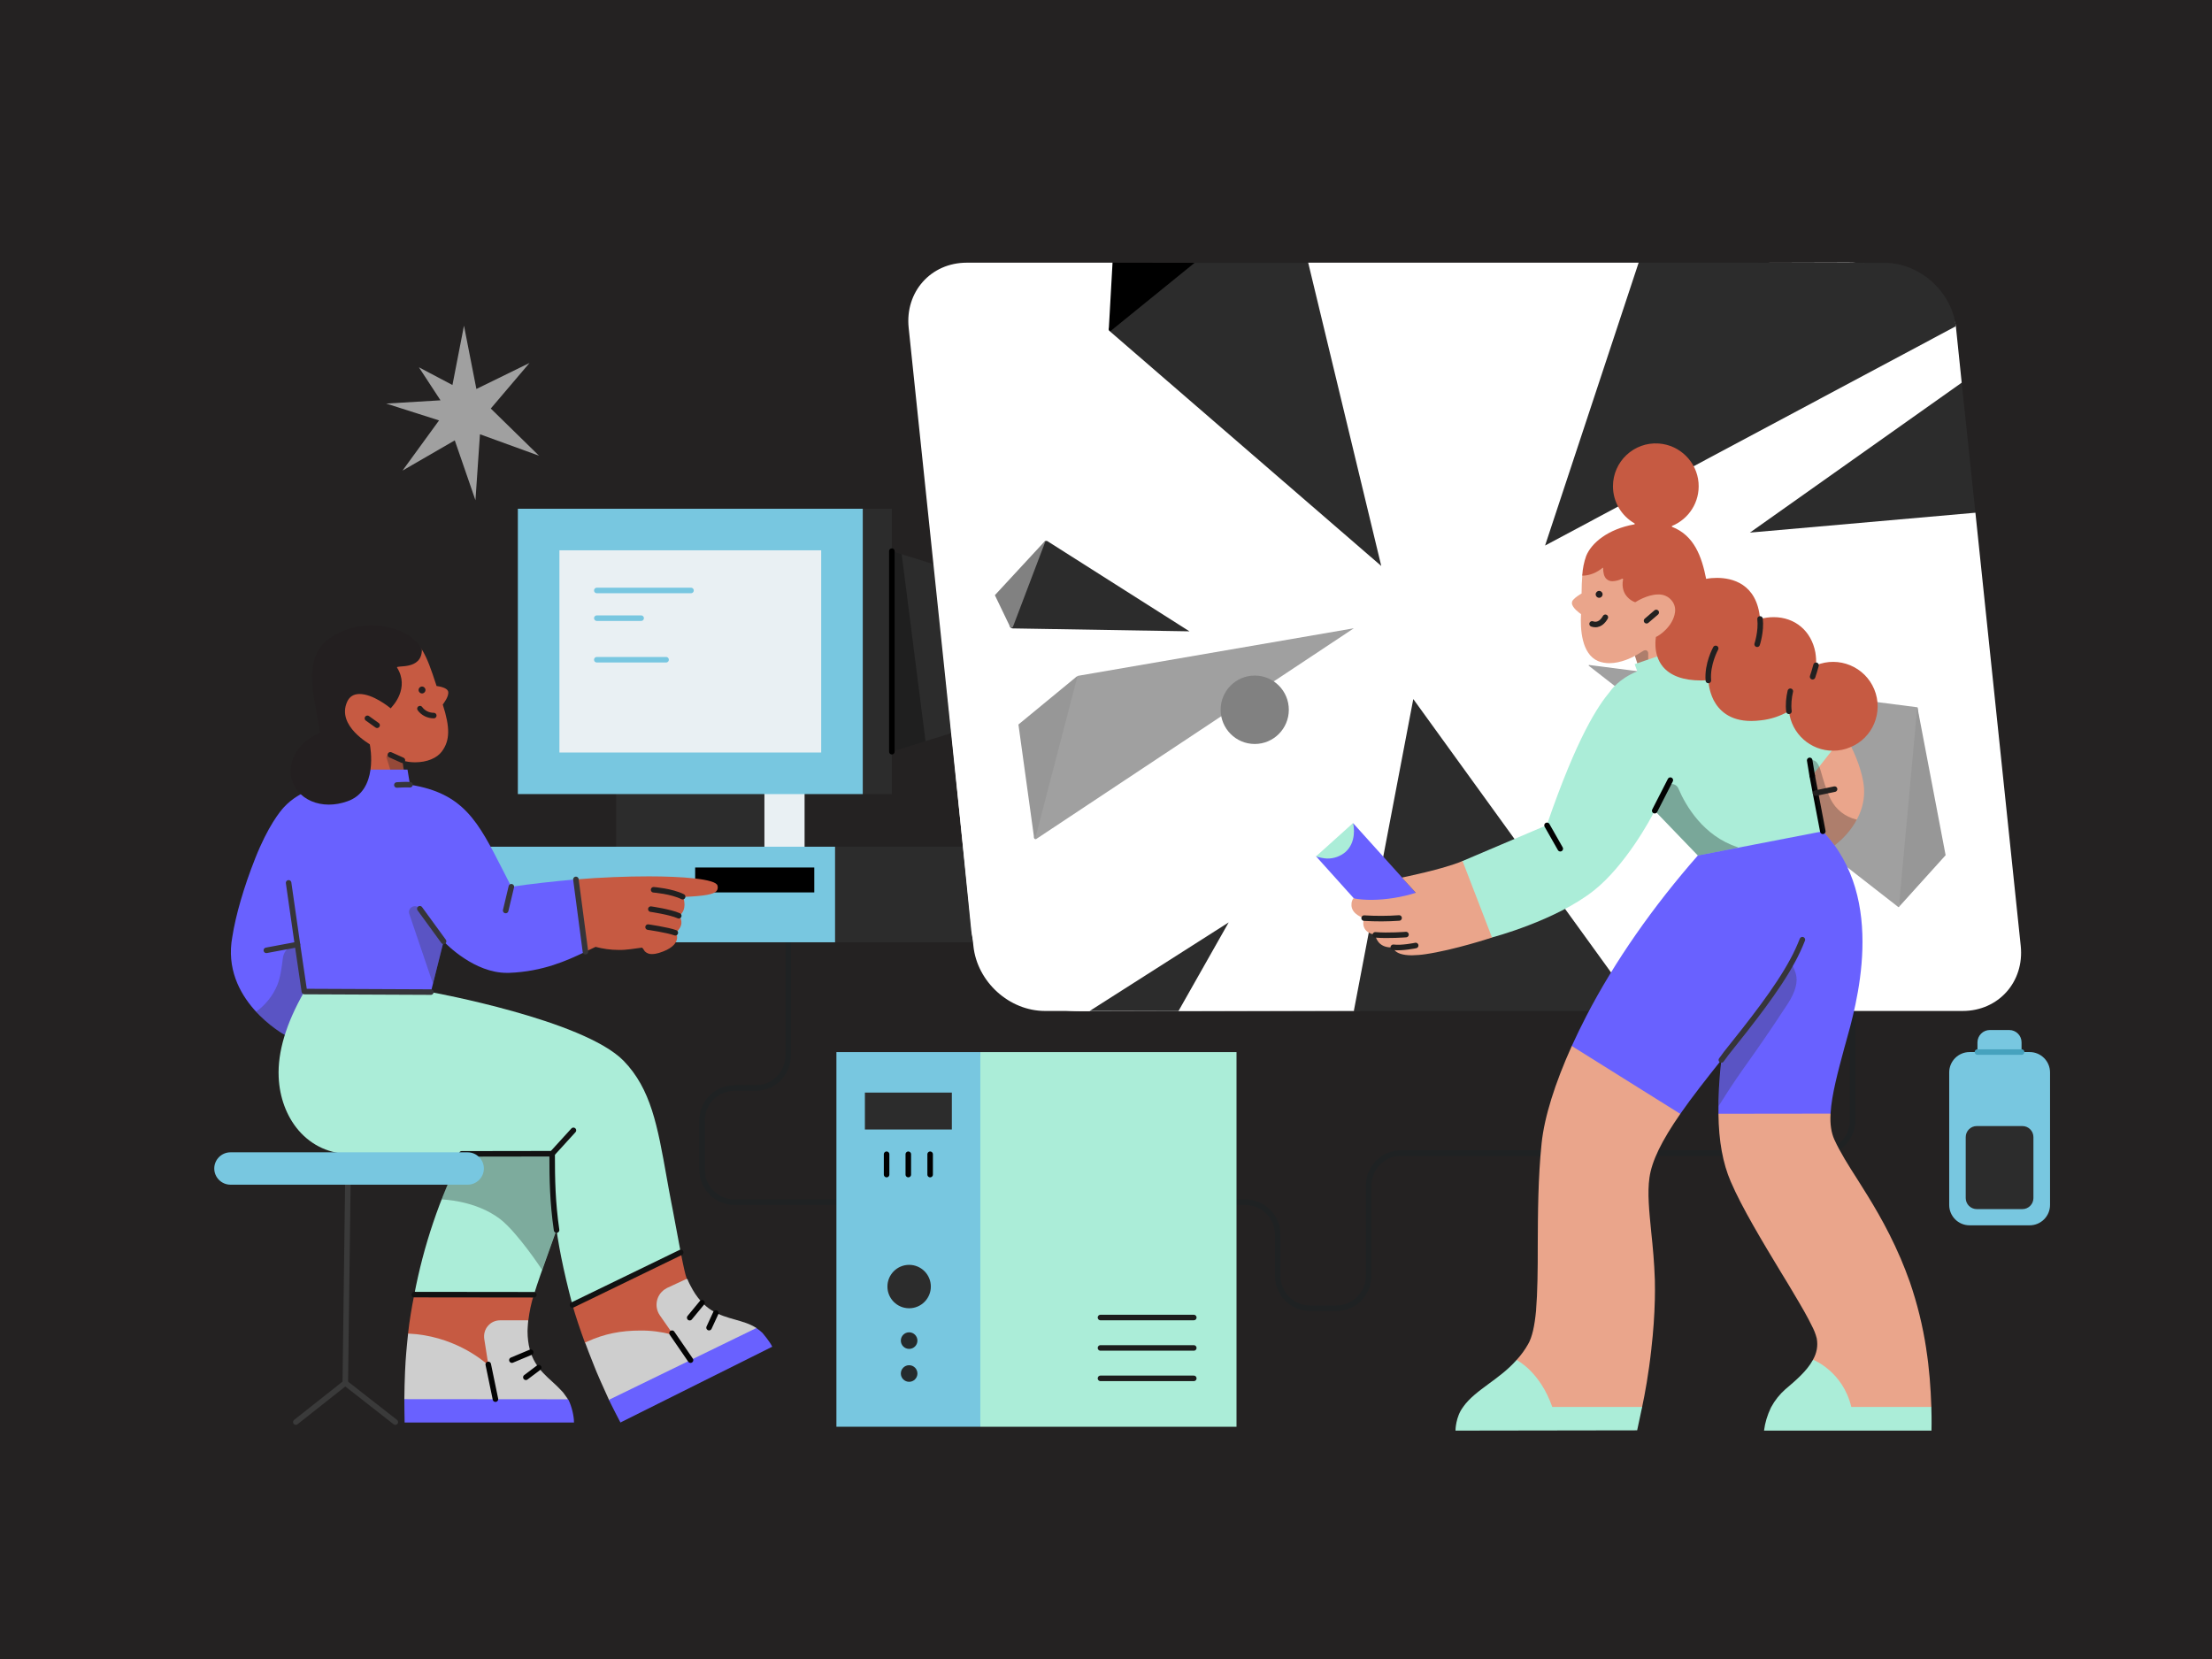
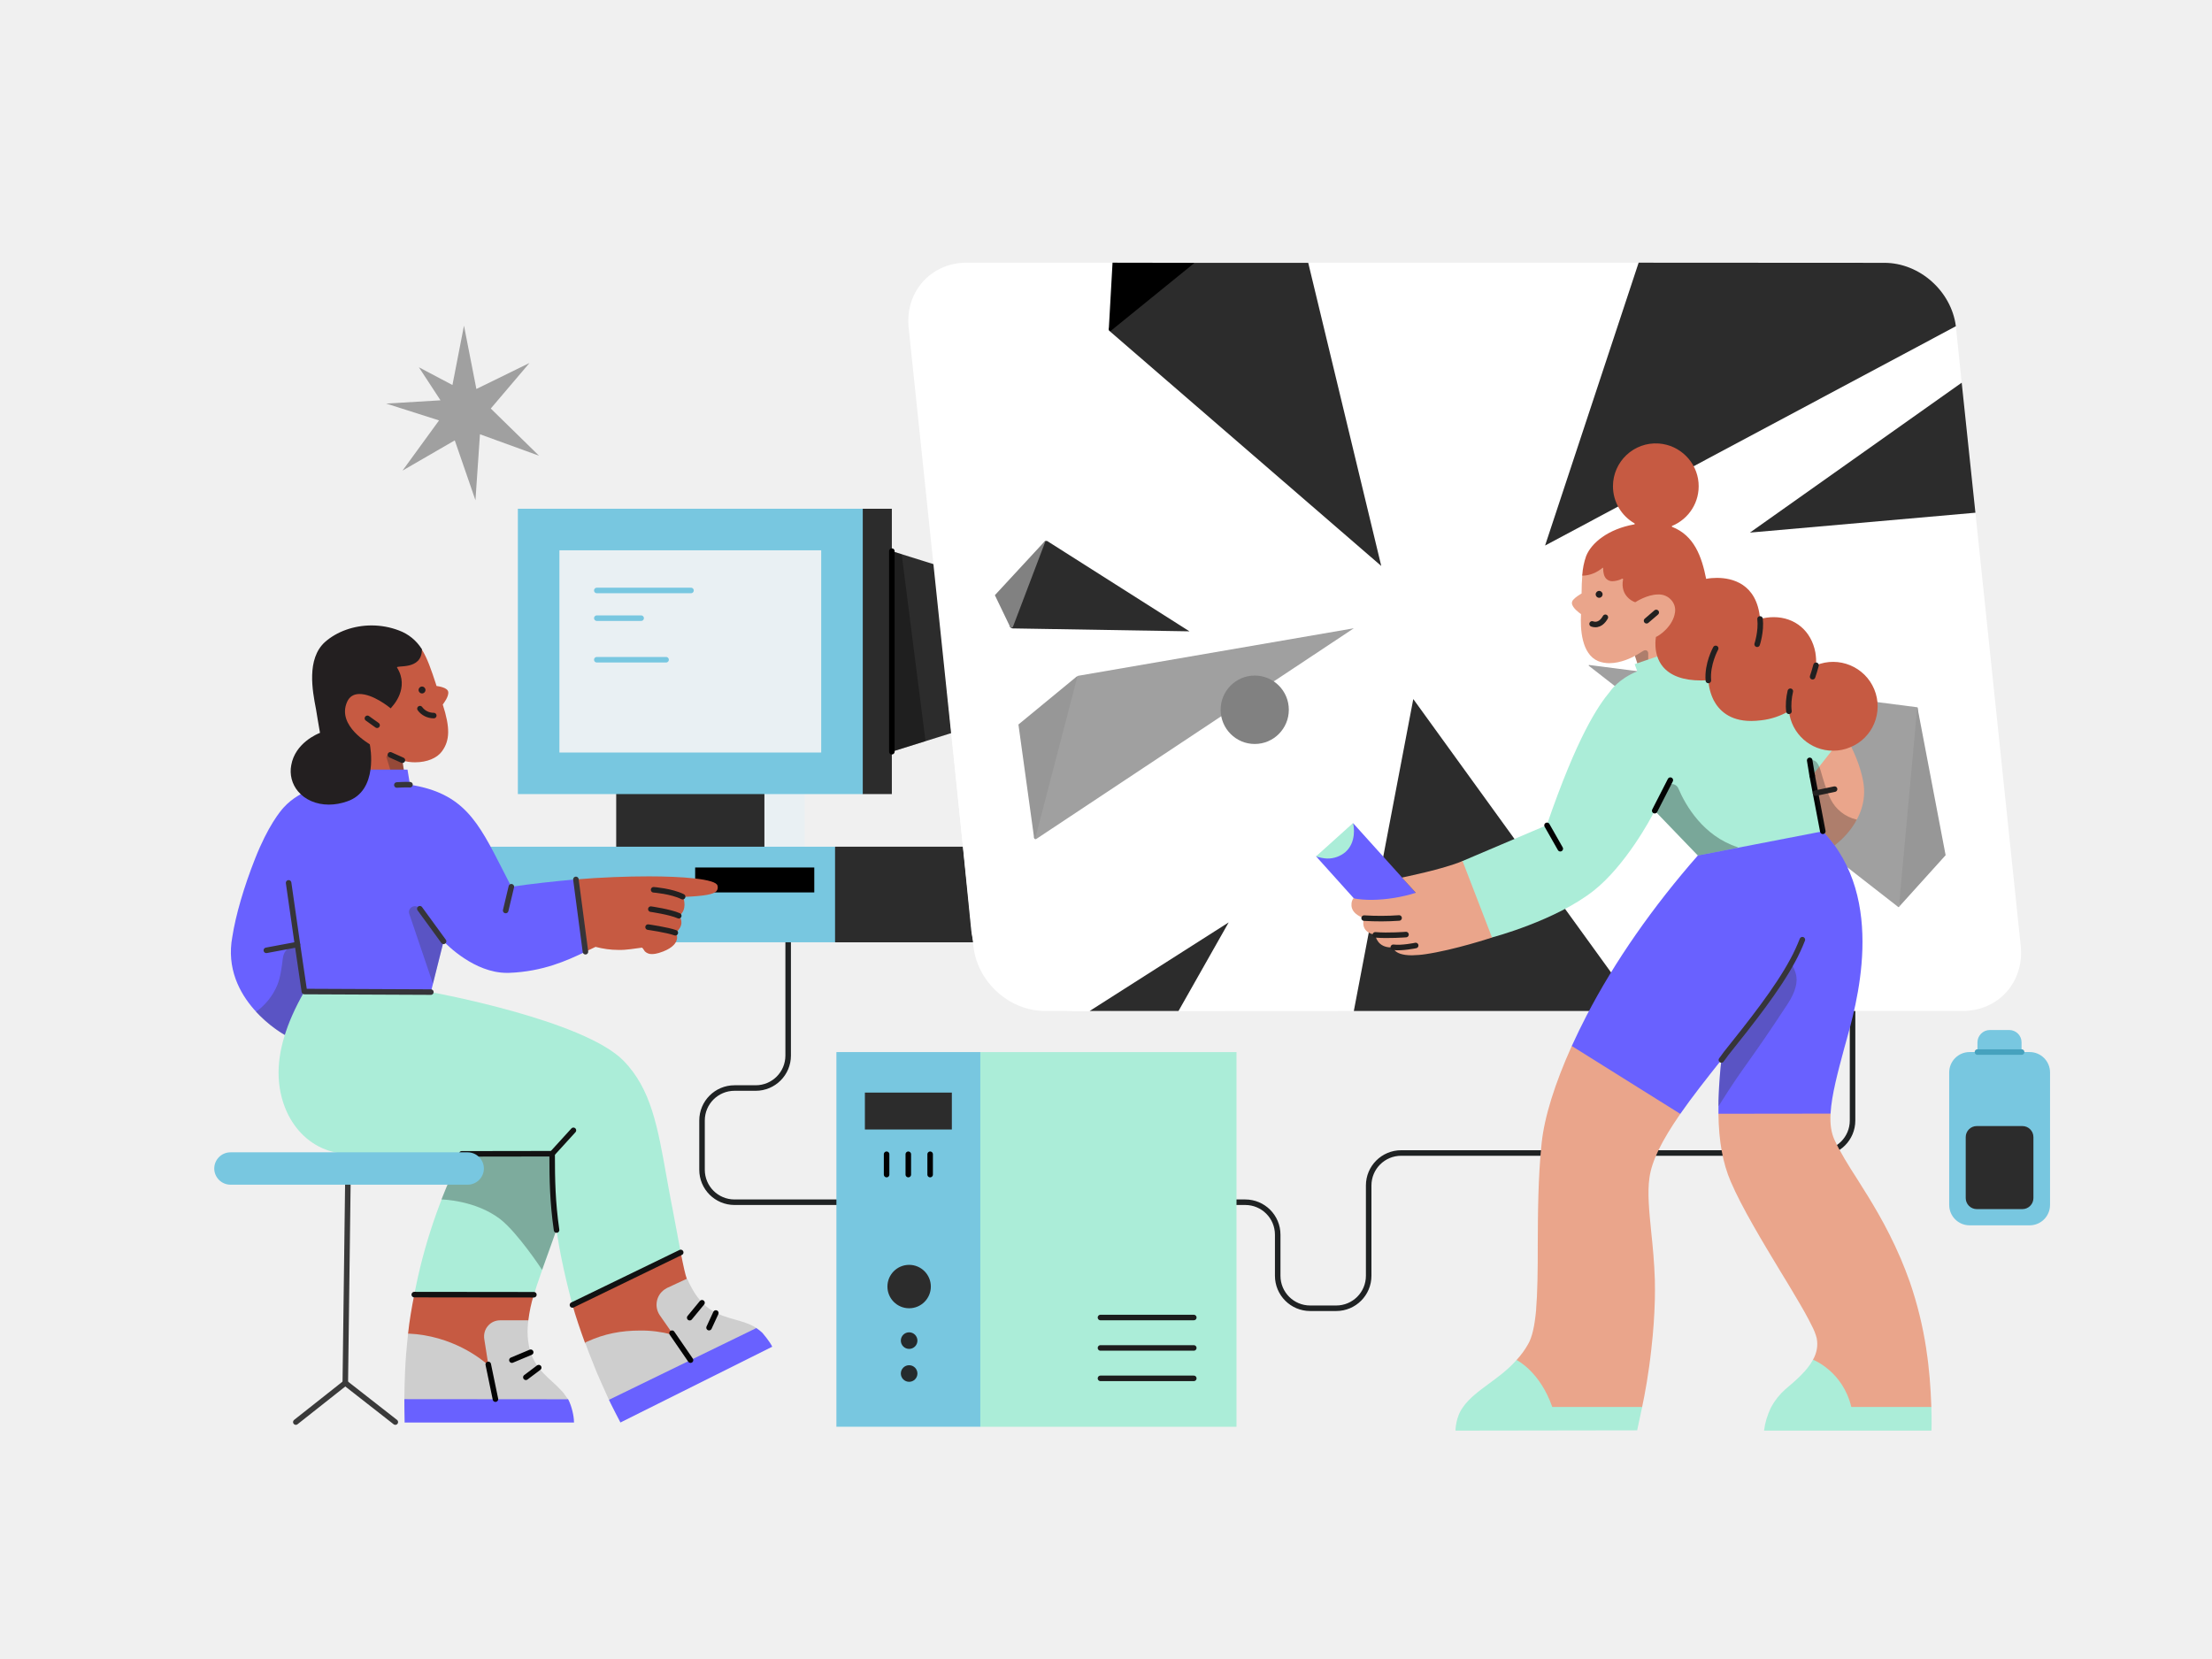
<svg xmlns="http://www.w3.org/2000/svg" height="1200" width="1600" version="1.1" xmlnsXlink="http://www.w3.org/1999/xlink" xmlnsSvgjs="http://svgjs.com/svgjs">
-   <rect fill="#242222" width="1600" height="1200" />
+   <rect fill="#242222" opacity="0" width="1600" height="1200" />
  <g>
    <path d="M570.1 672.6V763.5C570.1 776.5 559.6 787 546.6 787H531.3C518.3 787 507.8 797.5 507.8 810.5V846.1C507.8 859.1 518.3 869.6 531.3 869.6H900.7C913.7 869.6 924.2 880.1 924.2 893.1V922.8C924.2 935.8 934.7 946.3 947.7 946.3H966.5C979.5 946.3 990 935.8 990 922.8V857.5C990 844.5 1000.5 834 1013.5 834H1316.5C1329.5 834 1340 823.5 1340 810.5V703.9" stroke="#1f2223" stroke-width="4" stroke-linecap="round" stroke-linejoin="round" opacity="1" fill="none" />
  </g>
  <g>
    <path d="M318.63 289.56L303 265.67 327.27 278.48 335.61 235.55 344.58 281.36 383 262.55 354.99 295.5 389.91 329.65 347.17 314.11 343.91 361.84 328.95 318.53 291.15 340.4 317.58 304.09 279.35 291.91 318.63 289.56Z" fill="#a0a0a0" opacity="1" stroke-width="4" stroke="none" />
  </g>
  <g>
    <path d="M707.21 418.08L645.1 398.65V367.99H624.06L515.35 464.97 624.06 574.38H645.1V543.72L707.21 524.29V418.08Z" fill="#2c2c2c" opacity="1" stroke-width="4" stroke="none" />
    <path d="M652.21 400.85L645.1 398.65V543.72L669.44 536.11 652.21 400.85Z" fill="#000000" opacity="0.3" stroke-width="4" stroke="none" />
    <path d="M581.98 553.34H474.77V626.48H581.98V553.34Z" fill="#e9f0f3" opacity="1" stroke-width="4" stroke="none" />
    <path d="M552.92 553.34H445.72V626.48H552.92V553.34Z" fill="#2c2c2c" opacity="1" stroke-width="4" stroke="none" />
    <path d="M604.02 612.45H709.22V681.58H604.02L538.69 650.52 604.02 612.45Z" fill="#2c2c2c" opacity="1" stroke-width="4" stroke="none" />
    <path d="M604.02 612.45H354.55V681.58H604.02V612.45Z" fill="#78c7e0" opacity="1" stroke-width="4" stroke="none" />
    <path d="M624.06 367.99H374.58V574.38H624.06V367.99Z" fill="#78c7e0" opacity="1" stroke-width="4" stroke="none" />
    <path d="M594 398.05H404.64V544.32H594V398.05Z" fill="#e9f0f3" opacity="1" stroke-width="4" stroke="none" />
    <path d="M588.99 627.48H502.83V645.51H588.99V627.48Z" fill="#000000" opacity="1" stroke-width="4" stroke="none" />
    <path d="M645.1 398.65V543.72" stroke="#000000" stroke-width="4" stroke-linecap="round" stroke-linejoin="round" opacity="1" fill="none" />
    <path d="M431.69 427.1H499.82" stroke="#78c7e0" stroke-width="4" stroke-linecap="round" stroke-linejoin="round" opacity="1" fill="none" />
    <path d="M431.69 447.14H463.75" stroke="#78c7e0" stroke-width="4" stroke-linecap="round" stroke-linejoin="round" opacity="1" fill="none" />
    <path d="M431.69 477.2H481.79" stroke="#78c7e0" stroke-width="4" stroke-linecap="round" stroke-linejoin="round" opacity="1" fill="none" />
  </g>
  <g>
    <path d="M1415.57 248.64L1457.78 670.72C1461.03 703.28 1431.09 729.73 1390.7 729.84L781.22 731.43C740.98 731.53 705.76 705.25 702.51 672.69L660.3 250.61C657.04 218.05 686.99 191.6 727.23 191.5L1336.7 189.91C1376.94 189.8 1412.31 216.08 1415.57 248.64Z" fill="#ffffff" opacity="1" stroke-width="4" stroke="none" />
  </g>
  <g>
    <path d="M1419.65 731.26H1185.47L1065.47 671.11 979.26 731.26H852.45L838.51 717.88 788.19 731.26H755.91C730.04 731.26 706.79 710.24 704.08 684.19L657.26 237.08C654.56 211.13 673.3 190.01 699.27 190.01H804.73L890.14 244.42 946.28 190.01H1185.27L1322.31 236.08C1347.77 236.08 1411.43 210.43 1414.74 235.97 1414.74 236.38 1414.84 236.68 1414.84 237.08L1418.95 276.81 1379.65 343.1 1428.87 370.86 1461.65 684.19C1464.36 710.24 1445.51 731.26 1419.65 731.26Z" fill="#ffffff" opacity="1" stroke-width="4" stroke="none" />
    <path d="M749.59 606.84L979.26 454.45 780.27 488.75C779.47 488.85 778.76 489.35 778.26 490.06L764.13 511.08 755.71 536.83 747.99 605.83C747.89 606.73 748.89 607.34 749.59 606.84Z" fill="#a0a0a0" opacity="1" stroke-width="4" stroke="none" />
    <path d="M755.21 392.69L749.49 399.43 736.16 422.46 730.35 451.73C730.04 453.14 731.15 454.55 732.65 454.55L860.37 456.66 757.71 391.48C757.21 391.18 756.61 391.18 756.01 391.38 755.71 391.38 755.31 392.49 755.21 392.69Z" fill="#2c2c2c" opacity="1" stroke-width="4" stroke="none" />
    <path d="M999.11 409.39L946.28 190.11H864.08L855.76 192.22 802.52 236.88 802.22 237.48C801.82 238.19 802.02 238.99 802.62 239.5L999.11 409.39Z" fill="#2c2c2c" opacity="1" stroke-width="4" stroke="none" />
    <path d="M1414.74 235.97C1411.43 210.53 1388.47 190.11 1363.01 190.11L1185.27 190.01 1117.6 394.6 1414.74 235.97Z" fill="#2c2c2c" opacity="1" stroke-width="4" stroke="none" />
    <path d="M1428.87 370.86L1418.95 276.81 1265.77 385.24 1428.87 370.86Z" fill="#2c2c2c" opacity="1" stroke-width="4" stroke="none" />
    <path d="M1149.28 481.61L1373.13 656.12C1373.33 656.22 1373.53 656.12 1373.63 655.92L1390.48 545.58C1390.48 545.58 1390.48 545.58 1390.48 545.48L1387.07 511.88C1387.07 511.78 1386.97 511.68 1386.77 511.58L1149.48 481C1149.18 481 1148.98 481.4 1149.28 481.61Z" fill="#a0a0a0" opacity="1" stroke-width="4" stroke="none" />
    <path d="M788.19 731.26H852.45L888.74 667.19 788.19 731.26Z" fill="#2c2c2c" opacity="1" stroke-width="4" stroke="none" />
    <path d="M979.26 731.26L1022.27 505.65 1185.47 731.26H979.26Z" fill="#2c2c2c" opacity="1" stroke-width="4" stroke="none" />
    <path d="M907.58 538.14C921.21 538.14 932.24 527.06 932.24 513.39 932.24 499.73 921.21 488.65 907.58 488.65 893.96 488.65 882.92 499.73 882.92 513.39 882.92 527.06 893.96 538.14 907.58 538.14Z" fill="#818181" opacity="1" stroke-width="4" stroke="none" />
    <path d="M778.56 489.55L736.66 524.05 747.99 606.03C748.09 606.53 748.79 606.53 748.89 606.13L779.17 489.95C779.17 489.65 778.87 489.35 778.56 489.55Z" fill="#979797" opacity="1" stroke-width="4" stroke="none" />
    <path d="M802.02 238.19L804.73 190.01 864.08 190.11 803.73 239.09C803.02 239.7 802.02 239.09 802.02 238.19Z" fill="#000000" opacity="1" stroke-width="4" stroke="none" />
    <path d="M730.55 453.24L719.62 430.51 755.91 391.28C756.01 391.08 756.31 391.28 756.21 391.48L732.75 453.24C732.35 454.25 730.95 454.25 730.55 453.24Z" fill="#818181" opacity="1" stroke-width="4" stroke="none" />
    <path d="M1373.53 656.02L1407.32 618.6 1386.97 511.88C1386.97 511.78 1386.77 511.78 1386.77 511.88L1373.53 656.02Z" fill="#979797" opacity="1" stroke-width="4" stroke="none" />
  </g>
  <g>
    <path d="M1098.8 1018.5L1096.9 983.9 1097 983.7C1100.2 980.2 1103 976.4 1105.3 972.3 1108.2 967.3 1110 959.5 1111.1 947.7V947.3C1111.6 941.4 1111.9 934.6 1112.1 925.9V925.7C1112.3 917.9 1112.3 909.7 1112.3 900.9 1112.4 877.8 1112.5 851.7 1115.1 826.9 1117.1 807.8 1124.7 783.7 1136.9 756.6L1139.7 755 1215.3 797.7 1215.4 805.7C1201.9 825.2 1194.8 839.7 1193.1 851.8 1191.5 862.9 1192.9 876.1 1194.4 891.4 1195.5 901.7 1196.6 913.4 1197 925.8V926C1197.1 930.8 1197.1 935.4 1197 939.9 1196.7 951.5 1195.9 963.4 1194.5 975.3V975.5C1192.5 993.7 1189.8 1008.3 1187.8 1017.7L1186.1 1020.3 1098.8 1018.5Z" fill="#eaa58b" opacity="1" stroke-width="4" stroke="none" />
    <path d="M1333.9 1018.5L1311.6 985.2 1311.4 983.5C1314.1 978.7 1315.1 973.5 1314.1 968.1 1313.3 964.8 1312 961.7 1310.4 958.7L1310.3 958.5C1307.7 953.1 1303.7 946 1297.4 935.5L1297.3 935.3C1294.5 930.5 1291.4 925.5 1288.3 920.4 1275 898.4 1259.9 873.4 1251.9 854.7 1246.2 841.5 1243.2 825.4 1243 805.6L1244.5 804 1323.3 804.6 1324.1 805.5C1323.6 813.3 1324.7 819.5 1326.8 824.2 1331 833.4 1336.8 842.6 1343.6 853.2 1352.9 867.9 1364.4 886.1 1374.5 909.6L1374.6 909.8 1374.7 910C1377.1 915.6 1379.3 921.4 1381.4 927.2 1386.8 942.9 1390.8 959.1 1393.3 975.6V975.8C1395.5 989.9 1396.5 1003.4 1397 1017.7L1391.8 1022.9 1333.9 1018.8V1018.5 1018.5Z" fill="#eaa58b" opacity="1" stroke-width="4" stroke="none" />
    <path d="M1316.1 600.7L1284.2 557.8 1334 530.8 1334.2 531.1C1341.1 543 1345.6 554.3 1347.6 564.7 1353.5 595.3 1323.7 613.8 1323.4 614L1323.2 614.1 1316.1 600.7Z" fill="#eaa58b" opacity="1" stroke-width="4" stroke="none" />
    <path d="M1318.5 601.3L1317.3 599.8 1316.4 600 1307.8 602V601.9L1251 593.8 1228.1 618.8C1195.9 655.5 1168 695.2 1147.5 734.8 1143.8 741.9 1140.3 749.2 1137 756.4L1136.9 756.6 1215.4 805.7C1224.1 793.2 1234.3 780.3 1245.1 766.7 1243.6 780.2 1242.8 793.1 1243 805.4V805.6L1324.1 805.5V805.3C1324.9 791.8 1329.4 775.3 1334.1 757.8 1334.4 756.9 1334.7 755.8 1335 754.6 1342.3 728.4 1365.5 650.2 1318.5 601.3Z" fill="#6961ff" opacity="1" stroke-width="4" stroke="none" />
    <path d="M1243 799.5C1242.9 790.9 1244.7 769.7 1245.1 766.7 1245.1 766.7 1282.8 720.7 1295 697.9 1295.9 696.3 1297.8 700.5 1298.9 704.1 1300.7 710.1 1298.7 717.5 1293.1 726.1 1279.1 747.5 1271.7 757.9 1265.2 767.1 1258.8 776.1 1253.3 783.8 1243.4 799.6L1243 800.2C1243 800.2 1243 799.7 1243 799.5Z" fill="#363539" opacity="0.3" stroke-width="4" stroke="none" />
    <path d="M1245.1 766.7C1246.1 765.5 1247.4 763.5 1248.4 762.2 1266.6 739.4 1285.4 715.8 1296.8 694.6 1299.4 689.8 1301.7 684.8 1303.7 679.7" stroke="#363539" stroke-width="4" stroke-linecap="round" stroke-linejoin="round" opacity="1" fill="none" />
    <path d="M1182.6 474.4C1180.6 475.5 1172.5 479.7 1164.1 479.7 1161.3 479.7 1158.5 479.2 1156 478.2 1143.9 473.1 1143 454.8 1143.6 444.2 1142.3 443.3 1137.3 439.7 1137 436.4 1137 435.4 1137.3 434.5 1138 433.8 1139.7 431.8 1143.1 429.8 1144 429.3 1144 424.6 1144.2 420.3 1144.5 416.6 1144.9 411.1 1156.9 407.2 1158.4 402.9 1162.5 392.6 1161.9 390.6 1187.4 389.4 1187.7 389.9 1190.5 393 1192.2 391.4 1203.1 381.2 1213.6 393.9 1218.3 409.8 1220.7 417.8 1236.8 447 1239.9 461V461.2L1185.8 484.4 1182.6 474.4Z" fill="#eaa58b" opacity="1" stroke-width="4" stroke="none" />
    <path d="M1182.6 474.4C1182.6 474.4 1185.6 472.8 1188.6 470.8 1189.7 470.1 1191.1 470.1 1191.8 471.2 1192.1 471.6 1192.2 472.1 1192.2 472.6V482.5L1185.9 484.6 1182.6 474.4Z" fill="#222120" opacity="0.3" stroke-width="4" stroke="none" />
    <path d="M1057.9 622.8L1118.8 596.9C1140.8 533 1155.6 510.9 1164.8 499.9 1164.8 499.8 1170.9 490.9 1184.3 485.6L1182.4 480.4 1239.8 460.8V461C1240.6 464.8 1241.2 467.6 1241.4 468.5 1244.2 468.2 1246.9 468 1249.7 468 1259.1 467.9 1268.5 469.6 1277.3 473.1L1277.5 473.2 1277.8 473.3C1281.7 474.9 1285.4 477 1288.8 479.5 1305.3 491.6 1322.6 511.4 1334 531.2L1334.1 531.4 1310.8 561 1318.5 601.3 1228.1 618.8 1197.1 586.6C1197 586.5 1196.8 586.5 1196.7 586.7 1194.3 591.9 1175.7 626.1 1152.8 644.2 1125.3 665.9 1079.6 678 1079.1 678.1L1065.8 676.3 1053.7 627.2 1057.9 622.8Z" fill="#abedd8" opacity="1" stroke-width="4" stroke="none" />
    <path d="M1355.7 498.6C1348.9 482.2 1330 474.4 1313.6 481.2 1313.8 478.1 1313.6 475 1313.1 471.9 1310.2 456.4 1298.4 446.4 1282.9 446.4 1279.6 446.4 1276.3 446.9 1273.1 447.7 1270.9 421.9 1252.6 418 1241.9 418 1239.3 418 1236.7 418.2 1234.1 418.7 1230.9 402.5 1225.4 387.3 1209.5 381.1 1209.2 381 1209.2 380.5 1209.5 380.4 1221.5 375.4 1229.7 363.2 1228.6 349.2 1227.4 334.1 1215.1 321.9 1199.9 320.8 1181.8 319.5 1166.7 333.9 1166.7 351.7 1166.7 363.2 1173 373.2 1182.2 378.5 1182.6 378.7 1182.5 379.3 1182.1 379.3 1163.1 382.7 1151.1 392.7 1147.3 402.2 1145.7 406.7 1144.8 411.3 1144.5 416V416.4H1145C1150.2 416.2 1155.2 414.1 1159.2 410.7 1159.4 410.6 1159.6 410.7 1159.6 410.9 1159.6 414.5 1160.3 417 1161.8 418.6 1163 419.8 1164.7 420.5 1166.4 420.4 1168.9 420.3 1171.1 419.7 1173.3 418.6 1173.7 418.4 1174.1 418.7 1174 419.1 1172.8 425.4 1174.9 429.4 1177 431.7 1178.6 433.5 1180.5 434.8 1182.7 435.6H1182.9L1183 435.5C1183.1 435.5 1191.3 430 1199.3 430 1203.1 429.8 1206.8 431.4 1209.2 434.4 1211.1 436.7 1212 439.7 1211.6 442.7 1210.3 453.1 1199.9 460 1197.8 460.7 1197.8 460.7 1195.3 473 1202.7 482.1 1208.2 488.8 1217.6 492.2 1230.5 492.2 1232.1 492.2 1233.9 492.1 1235.7 492 1236 497.1 1237.3 502 1239.6 506.6 1243.2 513.4 1250.7 521.5 1266.7 521.5 1269.1 521.5 1271.6 521.3 1274 521 1281.1 520.2 1287.9 517.9 1294 514.3 1295.7 530.6 1309.5 543.1 1326 543 1330.2 543 1334.4 542.2 1338.3 540.5 1354.7 533.9 1362.5 515 1355.7 498.6Z" fill="#c65a42" opacity="1" stroke-width="4" stroke="none" />
    <path d="M952.2 619.2L969.2 613.3 978.2 595.9C978.4 595.7 978.8 595.5 979 595.7L1030.7 653.1 1004 677.3 952.2 619.7C951.9 619.3 952.2 619.2 952.2 619.2Z" fill="#6961ff" opacity="1" stroke-width="4" stroke="none" />
    <path d="M1021.3 691C1013.9 691 1010.6 689.2 1009.1 687.7 1008.4 687 1008 686.3 1007.8 685.4 1007.8 685.3 1007.7 685.2 1007.6 685.2 1007.2 685.2 1006.7 685.3 1006.3 685.3 996.5 685.3 994.9 677.4 994.8 676.2 991 675.5 988.4 674 987.1 671.7 985.3 668.6 986.4 665 986.7 664.2 981.8 662.4 978.9 660 977.9 656.9 977.2 654.6 977.5 652 978.8 649.9L978.9 649.8H979C983.3 650.6 987.7 650.9 992.1 650.9 1002.8 650.8 1013.9 649 1024.1 645.8L1014.1 634.8 1014.4 634.7C1014.7 634.6 1044.1 628.7 1057.9 622.8L1079.2 678.1 1079 678.2C1078.7 678.3 1051.7 687.2 1031 690.2 1027.8 690.7 1024.6 690.9 1021.3 691Z" fill="#eaa58b" opacity="1" stroke-width="4" stroke="none" />
    <path d="M1196.9 586.4L1208.2 564.3" stroke="#020202" stroke-width="4" stroke-linecap="round" stroke-linejoin="round" opacity="1" fill="none" />
    <path d="M1318.5 601.3L1310.8 561" stroke="#020202" stroke-width="4" stroke-linecap="round" stroke-linejoin="round" opacity="1" fill="none" />
    <path d="M1313.6 481.2C1312.8 484.2 1311.9 487.2 1311.1 489.5" stroke="#222020" stroke-width="4" stroke-linecap="round" stroke-linejoin="round" opacity="1" fill="none" />
    <path d="M1273.1 447.7C1274.1 456.7 1271 466 1271 466" stroke="#222020" stroke-width="4" stroke-linecap="round" stroke-linejoin="round" opacity="1" fill="none" />
    <path d="M1235.7 492.2C1234.7 480.2 1241 469 1241 469" stroke="#222020" stroke-width="4" stroke-linecap="round" stroke-linejoin="round" opacity="1" fill="none" />
    <path d="M1294 514.5C1293.4 509.8 1293.9 504.6 1295 500" stroke="#222020" stroke-width="4" stroke-linecap="round" stroke-linejoin="round" opacity="1" fill="none" />
    <path d="M1313.2 573.7L1327 570.8" stroke="#222120" stroke-width="4" stroke-linecap="round" stroke-linejoin="round" opacity="1" fill="none" />
    <path d="M1119 597L1128.6 613.9" stroke="#020202" stroke-width="4" stroke-linecap="round" stroke-linejoin="round" opacity="1" fill="none" />
    <path d="M1151.6 451.3C1156.7 453 1159.7 449.1 1161.2 446.5" stroke="#222120" stroke-width="4" stroke-linecap="round" stroke-linejoin="round" opacity="1" fill="none" />
    <path d="M1191 449L1198 443" stroke="#222120" stroke-width="4" stroke-linecap="round" stroke-linejoin="round" opacity="1" fill="none" />
    <path d="M1318.5 601.3L1310.8 561 1309 550 1310.5 549.8C1314 549.8 1315.7 553.2 1317.1 558 1318.4 562.5 1321 571.9 1324.1 578 1327.8 585.5 1334.7 590.9 1342.8 592.8H1343.1L1343 593C1339.1 600.2 1333.5 606.5 1327 611.5 1323.5 606.4 1318.5 601.3 1318.5 601.3Z" fill="#222120" opacity="0.3" stroke-width="4" stroke="none" />
    <path d="M1196.9 586.4L1205.1 570.4C1206 568.5 1207.1 567.1 1209.1 567.1 1211.2 567.1 1213.2 568.3 1214 570.3 1219.3 582.7 1232 604.7 1256.9 612.8V613.2L1228.1 618.8 1196.9 586.4Z" fill="#020202" opacity="0.3" stroke-width="4" stroke="none" />
    <path d="M986.7 664.1C995.1 664.6 1003.6 664.6 1012 664" stroke="#222120" stroke-width="4" stroke-linecap="round" stroke-linejoin="round" opacity="1" fill="none" />
    <path d="M994.8 676.2C1004 677 1017 676 1017 676" stroke="#222120" stroke-width="4" stroke-linecap="round" stroke-linejoin="round" opacity="1" fill="none" />
    <path d="M1007.8 685.2C1014 686 1024 683.9 1024 683.9" stroke="#222120" stroke-width="4" stroke-linecap="round" stroke-linejoin="round" opacity="1" fill="none" />
    <path d="M960 621C957.8 621 953.9 620.1 952.4 619.7 952.2 619.6 952 619.3 952.2 619.2L978.4 595.6C978.5 595.5 978.8 595.5 978.8 595.7 979.3 597.9 981.2 609.1 973.2 616.3 969.5 619.4 964.8 621.1 960 621Z" fill="#abedd8" opacity="1" stroke-width="4" stroke="none" />
    <path d="M1397 1018.1V1017.7H1339.1C1333 992 1311.8 983.7 1311.6 983.6L1311.4 983.5 1311.3 983.7C1307 991.7 1298.7 998.7 1291.4 1004.9 1287.3 1008.5 1283.8 1012.9 1281.2 1017.7L1280.8 1018.5C1278.4 1023.6 1276.7 1029 1276 1034.6V1034.8H1397.1V1034.6C1397.1 1034.5 1397.3 1026.8 1397 1018.1Z" fill="#abedd8" opacity="1" stroke-width="4" stroke="none" />
    <path d="M1122.8 1017.7C1113.9 992.1 1097.3 983.9 1097.1 983.8L1097 983.7 1096.9 983.8C1090.6 990.9 1083.3 996.2 1076.9 1000.9 1069.7 1006.2 1062.9 1011.2 1058.3 1017.7L1058.2 1017.9C1052.9 1024.9 1052.8 1034.5 1052.8 1034.6V1034.8L1184.2 1034.6C1184.2 1034.6 1185.8 1027.2 1187.7 1018.2L1187.8 1017.7H1122.8Z" fill="#abedd8" opacity="1" stroke-width="4" stroke="none" />
    <path d="M1156.7 432.4C1158.08 432.4 1159.2 431.28 1159.2 429.9 1159.2 428.52 1158.08 427.4 1156.7 427.4 1155.32 427.4 1154.2 428.52 1154.2 429.9 1154.2 431.28 1155.32 432.4 1156.7 432.4Z" fill="#231f20" opacity="1" stroke-width="4" stroke="none" />
    <path d="M1310.8 561L1309 550" stroke="#020202" stroke-width="4" stroke-linecap="round" stroke-linejoin="round" opacity="1" fill="none" />
  </g>
  <g>
    <path d="M709.1 761H894.4V1032H709.1L684.9 906.6 709.1 761Z" fill="#abedd8" opacity="1" stroke-width="4" stroke="none" />
    <path d="M709.1 761H605V1032H709.1V761Z" fill="#78c7e0" opacity="1" stroke-width="4" stroke="none" />
    <path d="M688.5 790.3H625.6V817H688.5V790.3Z" fill="#2c2c2c" opacity="1" stroke-width="4" stroke="none" />
    <path d="M657.6 975.7C660.91 975.7 663.6 973.01 663.6 969.7 663.6 966.39 660.91 963.7 657.6 963.7 654.29 963.7 651.6 966.39 651.6 969.7 651.6 973.01 654.29 975.7 657.6 975.7Z" fill="#252b2d" opacity="1" stroke-width="4" stroke="none" />
    <path d="M657.6 999.5C660.91 999.5 663.6 996.81 663.6 993.5 663.6 990.19 660.91 987.5 657.6 987.5 654.29 987.5 651.6 990.19 651.6 993.5 651.6 996.81 654.29 999.5 657.6 999.5Z" fill="#252b2d" opacity="1" stroke-width="4" stroke="none" />
    <path d="M672.8 834.9V849.6" stroke="#000000" stroke-width="4" stroke-linecap="round" stroke-linejoin="round" opacity="1" fill="none" />
    <path d="M657 834.9V849.6" stroke="#000000" stroke-width="4" stroke-linecap="round" stroke-linejoin="round" opacity="1" fill="none" />
    <path d="M641.3 834.9V849.6" stroke="#000000" stroke-width="4" stroke-linecap="round" stroke-linejoin="round" opacity="1" fill="none" />
    <path d="M796 953H863.5" stroke="#1c1c1c" stroke-width="4" stroke-linecap="round" stroke-linejoin="round" opacity="1" fill="none" />
    <path d="M796 975H863.5" stroke="#1c1c1c" stroke-width="4" stroke-linecap="round" stroke-linejoin="round" opacity="1" fill="none" />
    <path d="M796 997H863.5" stroke="#1c1c1c" stroke-width="4" stroke-linecap="round" stroke-linejoin="round" opacity="1" fill="none" />
    <path d="M657.6 946.3C666.27 946.3 673.3 939.27 673.3 930.6 673.3 921.93 666.27 914.9 657.6 914.9 648.93 914.9 641.9 921.93 641.9 930.6 641.9 939.27 648.93 946.3 657.6 946.3Z" fill="#2c2c2c" opacity="1" stroke-width="4" stroke="none" />
  </g>
  <g>
    <path d="M1468.1 760.98H1462.24V753.92C1462.24 749.02 1458.25 745.04 1453.35 745.04H1439.29C1434.39 745.04 1430.41 749.02 1430.35 753.92V760.98H1424.65C1416.51 760.98 1409.91 767.59 1409.91 775.73V871.56C1409.91 879.71 1416.51 886.31 1424.65 886.31H1468.1C1476.24 886.31 1482.85 879.71 1482.85 871.56V775.73C1482.85 767.59 1476.24 760.98 1468.1 760.98Z" fill="#78c7e0" opacity="1" stroke-width="4" stroke="none" />
    <path d="M1429.84 814.51H1462.86C1467.25 814.51 1470.83 818.09 1470.83 822.48V866.61C1470.83 870.99 1467.25 874.58 1462.86 874.58H1429.84C1425.45 874.58 1421.86 870.99 1421.86 866.61V822.48C1421.86 818.09 1425.45 814.51 1429.84 814.51Z" fill="#2c2c2c" opacity="1" stroke-width="4" stroke="none" />
    <path d="M1430.35 760.98H1462.29" stroke="#46a2be" stroke-width="4" stroke-linecap="round" stroke-linejoin="round" opacity="1" fill="none" />
  </g>
  <g>
    <path d="M471.57 690.1C469.67 690.2 467.87 689.5 466.47 688.2 465.37 686.8 464.77 685.1 463.91 685.51 459.37 686 453.27 687.3 447.17 687.1 441.67 687.1 436.17 686.3 430.77 684.9 430.27 685.2 427.67 686.4 423.47 688.4L421.87 687.8 414.67 636.9 416.57 636.1C434.97 634.6 453.17 633.9 469.57 633.9 492.78 633.9 517.98 635.7 518.98 640.6 519.38 641.9 519.18 643.3 518.38 644.4 516.38 646.9 509.98 648.1 494.08 648.8 494.68 650.3 497.18 658.1 491.28 662.4 492.48 664 492.98 665.9 492.88 667.8 492.68 670.2 491.28 672.5 488.78 674.7 489.88 676.4 490.08 678.4 489.38 680.3 488.48 682.9 485.48 686.6 476.58 689.3 474.88 689.8 473.27 690.1 471.57 690.1Z" fill="#c65a42" opacity="1" stroke-width="4" stroke="none" />
    <path d="M297.66 970.12L295.26 964.82 295.16 964.62C296.16 955.32 297.76 945.92 299.66 936.42L303.96 923.62 382.17 925.12 386.17 936.52C384.17 942.62 382.97 948.72 382.17 955.02L359.67 999.43 297.66 970.12Z" fill="#c65a42" opacity="1" stroke-width="4" stroke="none" />
    <path d="M292.67 1028.93V1028.73C292.57 1023.03 292.47 1017.53 292.47 1012.03L295.57 1008.43 409.68 1011.53 410.58 1011.93C410.78 1012.03 410.98 1012.13 411.08 1012.33 413.58 1017.23 415.18 1024.33 415.18 1028.73V1028.93H292.67Z" fill="#6961ff" opacity="1" stroke-width="4" stroke="none" />
    <path d="M292.47 1012.03V1011.83C292.47 1005.13 292.77 998.63 292.97 992.33 293.07 989.73 293.27 987.12 293.37 984.72 293.77 977.82 295.17 964.62 295.17 964.62H295.37C327.27 966.02 348.28 983.12 352.78 987.12 352.98 987.22 353.18 987.12 353.18 986.92L350.28 968.52C349.78 965.12 350.68 961.62 352.98 959.02 355.18 956.42 358.38 955.02 361.78 955.02H381.88C381.98 955.02 382.08 955.12 382.08 955.32 381.98 955.92 381.88 957.22 381.88 957.52 381.78 959.42 381.58 961.12 381.58 962.82 381.68 983.22 390.68 991.43 399.48 999.43 402.98 1002.53 405.98 1005.73 406.98 1006.83 407.18 1007.03 407.38 1007.33 407.58 1007.53L410.58 1011.73C410.68 1011.93 410.58 1012.13 410.38 1012.13L292.47 1012.03Z" fill="#cecece" opacity="1" stroke-width="4" stroke="none" />
    <path d="M299.67 936.42C306.37 900.92 318.07 866.62 334.18 834.31L295.27 802.81C269.27 802.81 241.07 826.51 229.27 811.71 219.27 799.21 215.97 782.41 219.97 764.61 225.87 739.01 235.37 722.61 235.47 722.41L235.57 722.31 266.07 725.71C267.17 725.81 377.38 738.51 410.98 778.51 433.28 804.91 412.98 860.92 396.68 906.02 392.68 917.12 388.88 927.62 386.18 936.52L299.67 936.42Z" fill="#abedd8" opacity="1" stroke-width="4" stroke="none" />
    <path d="M361.68 881.72C343.78 868.12 319.87 867.62 319.67 867.62H319.37L319.47 867.22C323.87 855.92 328.77 844.81 334.18 834.11H287.07C261.07 834.11 241.07 826.31 229.27 811.51 219.27 799.01 215.97 782.21 219.97 764.41 225.87 738.81 235.37 722.41 235.47 722.21L235.57 722.11 266.07 725.51C267.17 725.61 377.38 738.31 410.98 778.31 433.28 804.71 412.98 860.72 396.68 905.82 395.18 910.02 393.68 914.12 392.28 918.02L392.08 918.52C392.18 918.52 374.38 891.52 361.68 881.72Z" fill="#121212" opacity="0.3" stroke-width="4" stroke="none" />
    <path d="M383.87 978.12L370.27 983.82" stroke="#040404" stroke-width="4" stroke-linecap="round" stroke-linejoin="round" opacity="1" fill="none" />
    <path d="M389.67 989.23L380.37 996.23" stroke="#040404" stroke-width="4" stroke-linecap="round" stroke-linejoin="round" opacity="1" fill="none" />
    <path d="M386.17 936.52L299.66 936.42" stroke="#121212" stroke-width="4" stroke-linecap="round" stroke-linejoin="round" opacity="1" fill="none" />
    <path d="M431.37 975.52L431.27 973.32C430.57 971.42 423.87 973.22 423.07 971.12 420.07 963.02 416.17 951.52 414.07 943.92L416.67 934.02 481.78 895.92 492.38 905.92C494.38 916.22 495.78 922.42 496.78 924.92L492.18 975.42 431.37 975.52Z" fill="#c65a42" opacity="1" stroke-width="4" stroke="none" />
    <path d="M440.77 1012.83C440.57 1012.83 440.47 1012.73 440.47 1012.53 437.07 1005.23 430.97 991.33 430.17 989.03 427.67 982.92 423.67 972.52 423.27 971.22 423.27 971.12 423.27 971.02 423.37 971.02L424.77 970.42C437.17 964.72 449.37 962.42 463.07 962.42 470.77 962.32 478.28 963.32 485.68 965.22 486.18 965.32 486.58 964.82 486.28 964.32L477.28 951.42C473.07 945.32 474.58 936.92 480.68 932.72 481.28 932.32 481.88 931.92 482.48 931.62L496.48 925.12C496.78 925.02 497.08 925.12 497.28 925.32 497.48 925.62 497.58 926.02 497.68 926.32 498.18 927.52 498.78 928.72 499.38 929.82 508.58 948.02 520.38 951.32 531.78 954.52 537.28 956.12 542.48 957.52 547.18 960.62L547.28 961.12 447.37 1014.53 440.77 1012.83Z" fill="#cecece" opacity="1" stroke-width="4" stroke="none" />
    <path d="M507.78 942.32L498.88 953.12" stroke="#040404" stroke-width="4" stroke-linecap="round" stroke-linejoin="round" opacity="1" fill="none" />
    <path d="M517.78 949.72L512.88 960.32" stroke="#040404" stroke-width="4" stroke-linecap="round" stroke-linejoin="round" opacity="1" fill="none" />
    <path d="M236.56 556.99C233.66 542.69 239.96 524.99 238.66 517.19L234.56 511.19C232.16 498.69 232.26 481.89 245.76 469.59 254.36 461.99 254.46 464.89 267.26 464.89 273.96 464.89 276.66 462.59 282.96 464.99 290.86 467.99 301.26 463.49 305.06 469.69 309.16 476.19 311.96 484.59 315.26 494.59L315.76 496.19C320.76 496.89 323.66 498.29 324.16 500.19 324.96 503.59 320.86 508.79 320.26 509.59 325.66 526.39 325.46 535.59 319.66 543.49 316.06 548.39 308.86 551.39 300.26 551.39 297.06 551.39 293.96 550.99 290.96 549.99L292.36 558.79 236.36 557.39 236.56 556.99Z" fill="#c65a42" opacity="1" stroke-width="4" stroke="none" />
    <path d="M279.77 548.59C279.47 547.99 279.47 547.29 279.87 546.69 280.37 545.79 281.47 545.49 282.37 545.99L291.07 549.89 292.17 556.69 283.47 560.59 279.77 548.59Z" fill="#222020" opacity="0.3" stroke-width="4" stroke="none" />
    <path d="M206.26 748.71C205.76 748.51 159.55 723.21 168.05 677.6 170.45 662.1 176.45 641.4 184.55 621 193.86 597.4 202.76 586.7 205.26 584 217.26 570.8 235.76 567.6 237.96 567.3 237.86 566.5 237.46 564.1 237.16 561.79 236.86 559.79 236.66 557.99 236.46 557.19V556.69H294.76L296.56 567.6C335.37 573.7 345.87 594.4 363.37 628.7 365.47 632.8 367.57 637 369.87 641.4 384.27 639.3 401.57 637.4 416.37 636.1H416.57L423.47 688.4 422.27 689C410.57 694.5 392.97 702.8 368.07 703.7 367.57 703.7 367.07 703.7 366.57 703.7 343.27 703.7 323.36 683.5 320.86 680.9L311.66 717.61 311.56 718.21H220.36C219.46 719.81 209.16 738.81 206.66 748.41L206.56 748.61 206.26 748.71Z" fill="#6961ff" opacity="1" stroke-width="4" stroke="none" />
    <path d="M206.26 748.81C198.46 744.31 191.46 738.61 185.35 732.01L185.15 731.81 185.35 731.71C192.06 726.91 197.36 720.21 200.56 712.61 202.96 706.71 203.76 699.6 204.56 693.3 205.76 683.7 215.16 683.2 215.16 683.2L220.26 718.11 220.46 718.41C220.36 718.61 209.26 738.81 206.66 748.71L206.56 748.91 206.26 748.81Z" fill="#363539" opacity="0.3" stroke-width="4" stroke="none" />
    <path d="M237.86 582C228.76 582 220.66 578.5 215.56 572.4 211.16 567.2 209.36 560.19 210.66 553.49 213.46 537.39 229.66 530.79 231.46 530.09 230.26 523.39 229.16 516.59 228.56 512.89L228.46 512.39C226.06 499.89 221.56 476.59 235.06 464.39 243.66 456.79 255.96 452.39 268.76 452.39 275.46 452.39 282.16 453.59 288.46 455.99 295.36 458.49 301.26 463.29 305.16 469.59V469.69 469.79C305.23 485.26 286.06 480.75 287.22 482.91 296.5 497.87 283.87 510.81 283.41 511.37L282.99 511.92 282.63 512.38C281.25 511.26 269.76 501.99 260.06 501.99 255.76 501.99 252.76 503.89 251.06 507.69 243.26 525.29 268.06 538.39 267.49 538.44 267.83 539.94 273.96 572.1 250.96 579.7 246.66 581.2 242.26 582 237.86 582Z" fill="#231f20" opacity="1" stroke-width="4" stroke="none" />
    <path d="M320.86 680.9L303.66 657.3" stroke="#363539" stroke-width="4" stroke-linecap="round" stroke-linejoin="round" opacity="1" fill="none" />
    <path d="M192.66 687.4L215.16 683.2" stroke="#363539" stroke-width="4" stroke-linecap="round" stroke-linejoin="round" opacity="1" fill="none" />
    <path d="M369.87 641.4L365.77 658.6" stroke="#363539" stroke-width="4" stroke-linecap="round" stroke-linejoin="round" opacity="1" fill="none" />
    <path d="M416.57 636.1L423.47 688.4" stroke="#363539" stroke-width="4" stroke-linecap="round" stroke-linejoin="round" opacity="1" fill="none" />
    <path d="M296.56 567.6C292.96 567.4 287.06 567.8 287.06 567.8" stroke="#363539" stroke-width="4" stroke-linecap="round" stroke-linejoin="round" opacity="1" fill="none" />
    <path d="M265.76 519.59L272.76 524.59" stroke="#222020" stroke-width="4" stroke-linecap="round" stroke-linejoin="round" opacity="1" fill="none" />
    <path d="M303.76 512.59C306.06 515.79 309.86 517.59 313.76 517.59" stroke="#222020" stroke-width="4" stroke-linecap="round" stroke-linejoin="round" opacity="1" fill="none" />
    <path d="M291.06 549.89L282.36 545.99" stroke="#222020" stroke-width="4" stroke-linecap="round" stroke-linejoin="round" opacity="1" fill="none" />
    <path d="M305.26 501.59C306.64 501.59 307.76 500.47 307.76 499.09 307.76 497.71 306.64 496.59 305.26 496.59 303.88 496.59 302.76 497.71 302.76 499.09 302.76 500.47 303.88 501.59 305.26 501.59Z" fill="#231f20" opacity="1" stroke-width="4" stroke="none" />
    <path d="M493.78 648.6C485.78 644.6 472.77 643.6 472.77 643.6" stroke="#222020" stroke-width="4" stroke-linecap="round" stroke-linejoin="round" opacity="1" fill="none" />
    <path d="M490.98 662.4C484.78 659.6 470.77 657.6 470.77 657.6" stroke="#222020" stroke-width="4" stroke-linecap="round" stroke-linejoin="round" opacity="1" fill="none" />
    <path d="M488.48 674.7C482.78 672.6 468.77 670.6 468.77 670.6" stroke="#222020" stroke-width="4" stroke-linecap="round" stroke-linejoin="round" opacity="1" fill="none" />
    <path d="M353.17 986.92L358.37 1012.03" stroke="#040404" stroke-width="4" stroke-linecap="round" stroke-linejoin="round" opacity="1" fill="none" />
    <path d="M296.06 661.1C295.26 658.9 296.46 656.4 298.76 655.7 300.56 655.1 302.56 655.7 303.66 657.3 307.46 662.9 320.86 680.9 320.86 680.9L313.16 711.51 296.06 661.1Z" fill="#363539" opacity="0.3" stroke-width="4" stroke="none" />
    <path d="M414.08 943.92C400.28 891.82 399.28 866.72 399.38 834.51L254.27 834.81C238.77 834.81 225.57 828.81 215.87 817.51 207.27 807.41 202.17 793.71 201.57 779.01 200.77 760.91 206.97 740.21 219.97 717.51L220.17 717.21 311.67 717.61C312.77 717.81 422.18 737.71 451.08 767.31 470.88 787.71 475.59 814.41 482.19 851.42 483.29 857.52 484.39 863.82 485.69 870.42L486.59 875.02C488.69 886.22 492.39 905.92 492.39 905.92L414.08 943.92Z" fill="#abedd8" opacity="1" stroke-width="4" stroke="none" />
    <path d="M448.47 1028.33C445.87 1023.33 444.17 1020.13 441.77 1015.23L440.57 1012.73C440.57 1012.63 440.57 1012.53 440.67 1012.43L547.08 960.62 547.38 960.82C548.88 961.82 550.08 962.82 551.38 964.02L551.58 964.22C551.58 964.22 556.78 970.32 558.48 973.92L558.58 974.12 448.77 1028.93 448.47 1028.33Z" fill="#6961ff" opacity="1" stroke-width="4" stroke="none" />
    <path d="M208.76 638.6L215.16 683.2 220.16 717.21 311.66 717.61" stroke="#363539" stroke-width="4" stroke-linecap="round" stroke-linejoin="round" opacity="1" fill="none" />
    <path d="M402.58 889.72C399.68 869.52 399.38 853.42 399.38 834.51L333.98 834.61" stroke="#121212" stroke-width="4" stroke-linecap="round" stroke-linejoin="round" opacity="1" fill="none" />
    <path d="M414.77 817.61L399.37 834.51" stroke="#121212" stroke-width="4" stroke-linecap="round" stroke-linejoin="round" opacity="1" fill="none" />
    <path d="M492.38 905.92L414.07 943.92" stroke="#121212" stroke-width="4" stroke-linecap="round" stroke-linejoin="round" opacity="1" fill="none" />
    <path d="M486.08 964.32L499.48 983.82" stroke="#040404" stroke-width="4" stroke-linecap="round" stroke-linejoin="round" opacity="1" fill="none" />
  </g>
  <g>
    <path d="M251.61 856.91L249.76 1000.34" stroke="#3a3a3a" stroke-width="4" stroke-linecap="round" stroke-linejoin="round" opacity="1" fill="none" />
    <path d="M249.76 1000.34L285.94 1028.62" stroke="#3a3a3a" stroke-width="4" stroke-linecap="round" stroke-linejoin="round" opacity="1" fill="none" />
    <path d="M249.76 1000.34L213.98 1028.62" stroke="#3a3a3a" stroke-width="4" stroke-linecap="round" stroke-linejoin="round" opacity="1" fill="none" />
    <path d="M166.68 833.51H338.3C344.73 833.51 350 838.77 350 845.21 350 851.64 344.73 856.91 338.3 856.91H166.68C160.25 856.91 154.98 851.64 154.98 845.21 154.98 838.77 160.25 833.51 166.68 833.51Z" fill="#78c7e0" opacity="1" stroke-width="4" stroke="none" />
  </g>
</svg>
